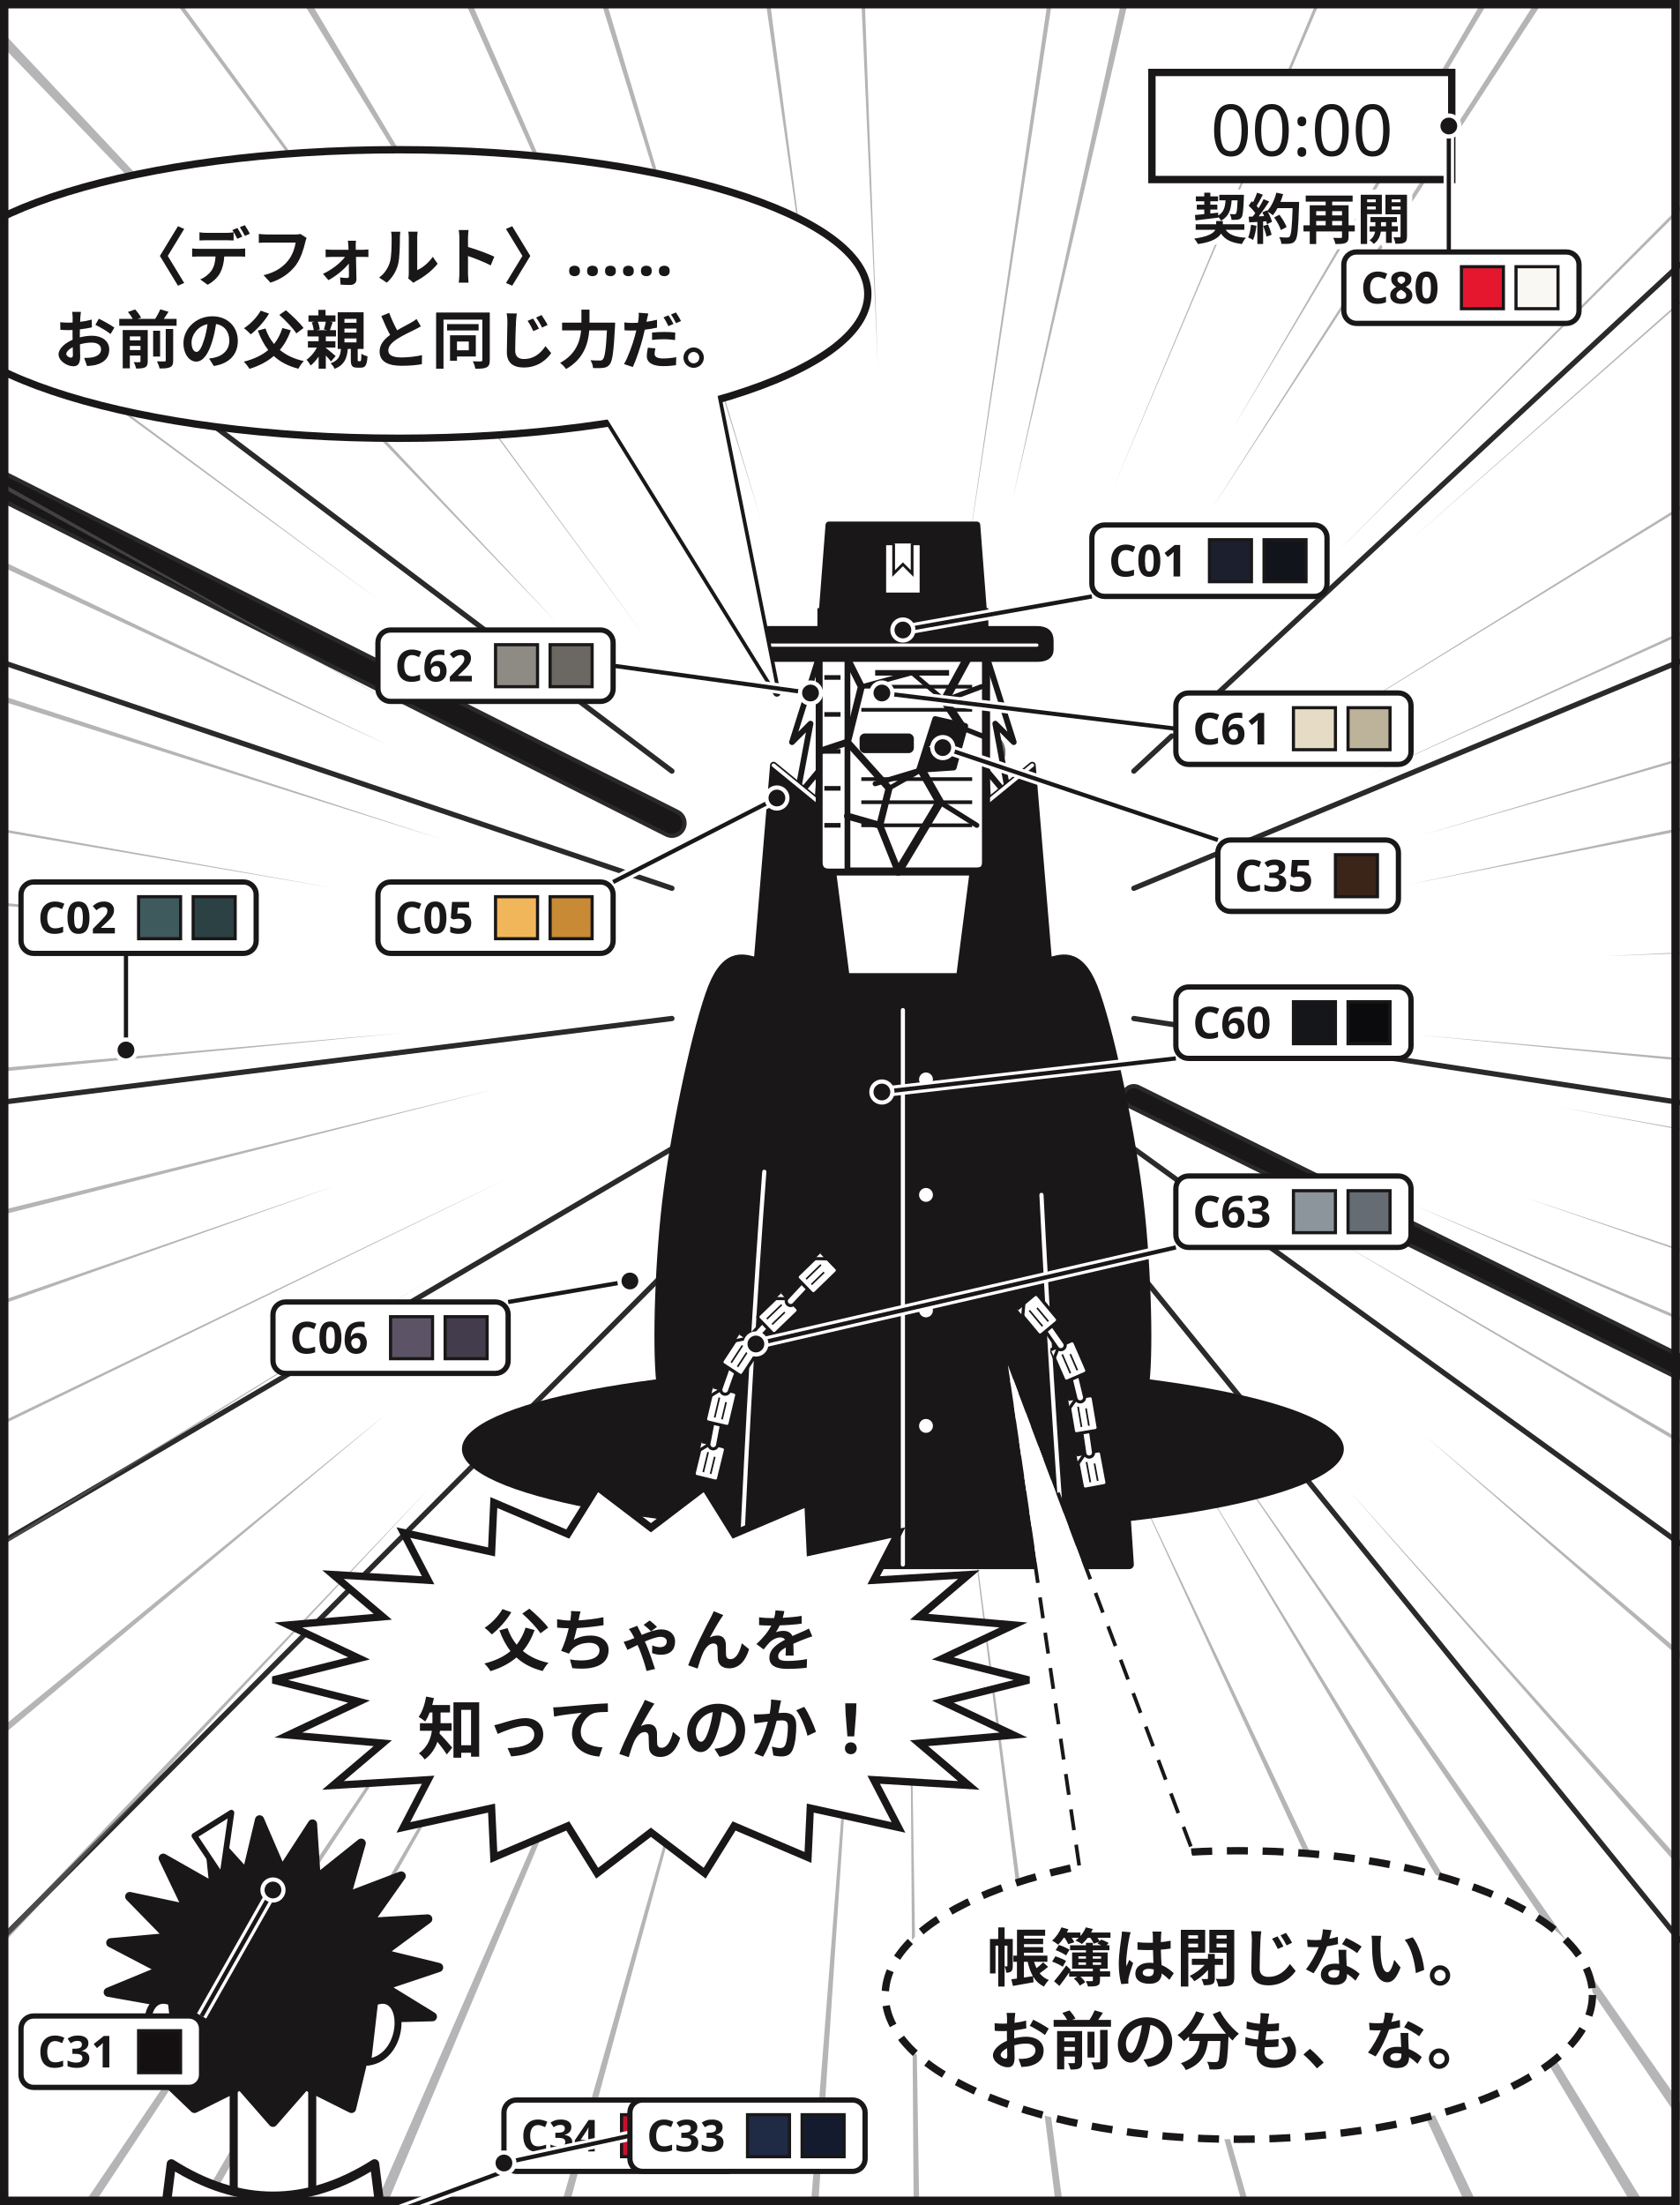
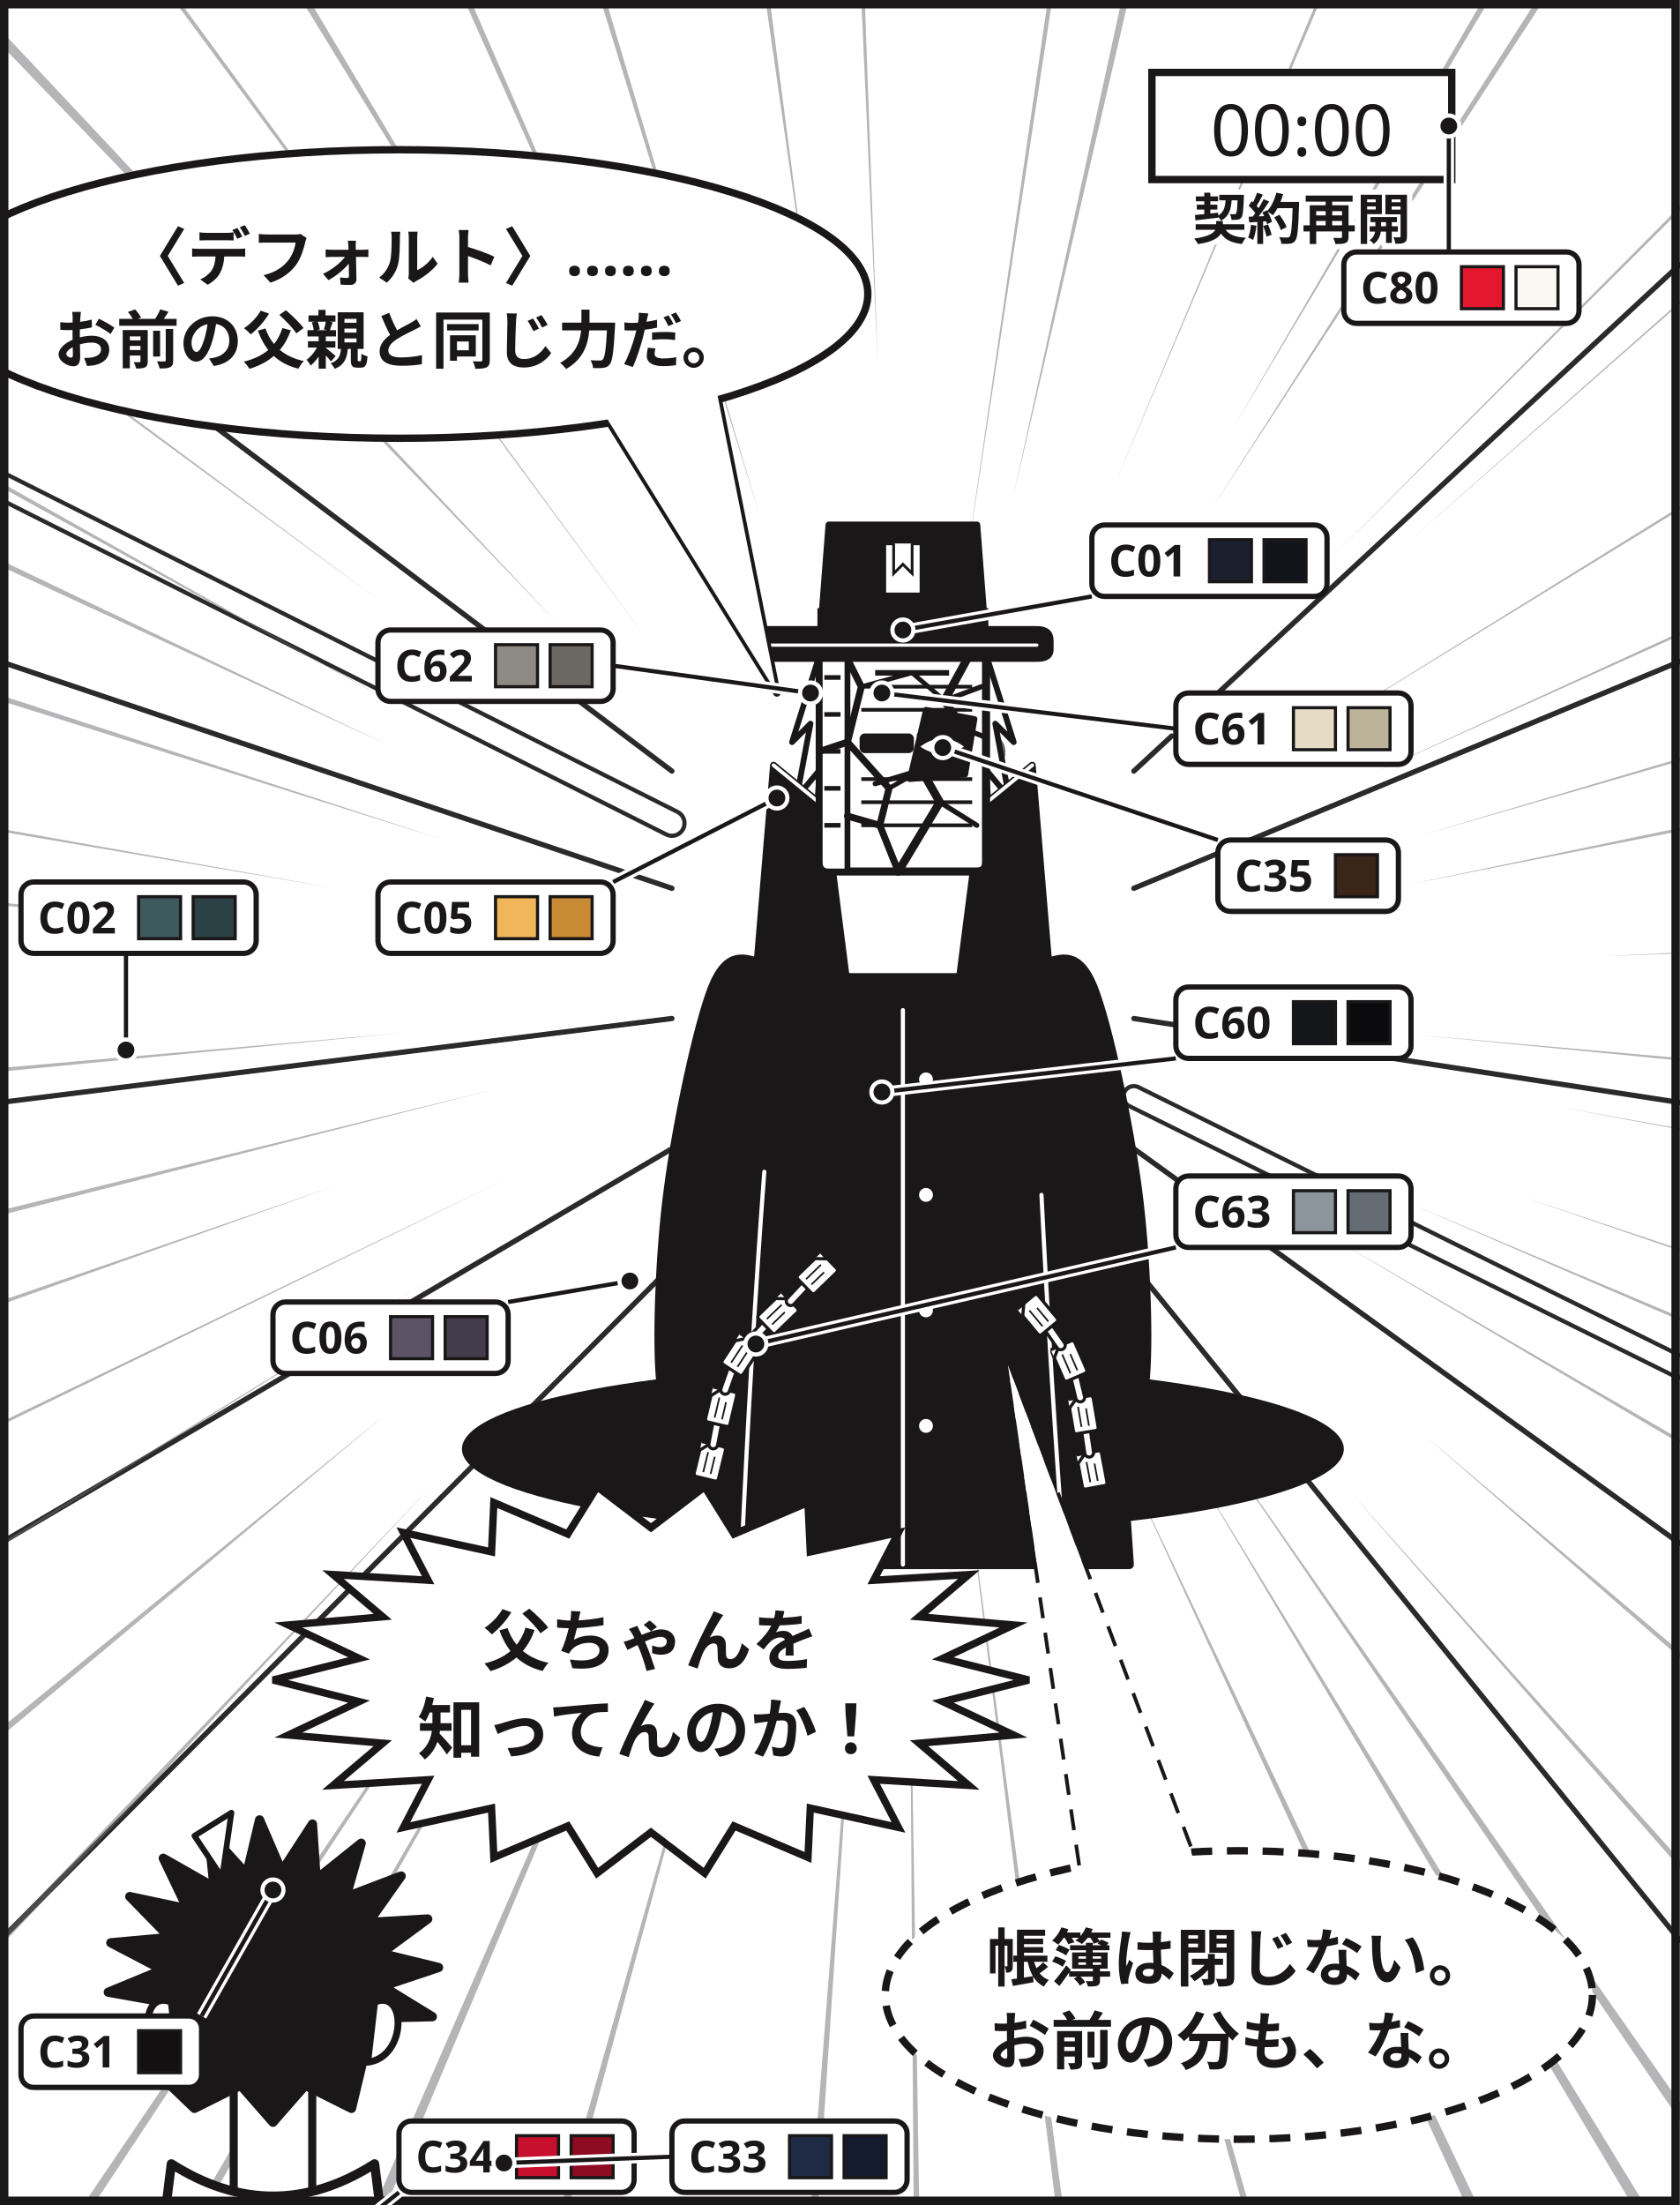
<svg xmlns="http://www.w3.org/2000/svg" viewBox="0 0 800 1050">
  <defs>
    <filter id="gw38" x="-50%" y="-50%" width="200%" height="200%">
      <feGaussianBlur stdDeviation="8" />
    </filter>
  </defs>
  <rect width="800" height="1050" fill="#FFFFFF" />
  <path d="M0,0 L320,330 L320,640 L0,1050Z" fill="#FFFFFF" />
  <path d="M800,0 L540,330 L540,640 L800,1050Z" fill="#FFFFFF" />
  <path d="M0,1050 L320,640 L540,640 L800,1050Z" fill="#FFFFFF" />
  <path d="M0,126 L320,367.2 M800,126 L540,367.2 M0,315 L320,423 M800,315 L540,423 M0,525 L320,485 M800,525 L540,485 M0,735 L320,547 M800,735 L540,547 M0,924 L320,602.8 M800,924 L540,602.8 " fill="none" stroke="#2A2A2A" stroke-width="2.5" stroke-linejoin="round" stroke-linecap="round" />
  <path d="M0,231 L320,392" fill="none" stroke="#2A2A2A" stroke-width="14" stroke-linejoin="round" stroke-linecap="round" />
-   <path d="M0,231 L320,392" fill="none" stroke="#1A1718" stroke-width="10" stroke-linejoin="round" stroke-linecap="round" />
+   <path d="M0,231 L320,392" fill="none" stroke="#FFFFFF" stroke-width="10" stroke-linejoin="round" stroke-linecap="round" />
  <path d="M800,651 L540,522.2" fill="none" stroke="#2A2A2A" stroke-width="12" stroke-linejoin="round" stroke-linecap="round" />
-   <path d="M800,651 L540,522.2" fill="none" stroke="#1A1718" stroke-width="8" stroke-linejoin="round" stroke-linecap="round" />
+   <path d="M800,651 L540,522.2" fill="none" stroke="#FFFFFF" stroke-width="8" stroke-linejoin="round" stroke-linecap="round" />
  <ellipse cx="456.8" cy="403.2" rx="5" ry="7" fill="#FFFFFF" stroke="#6B6B70" stroke-width="1.5" />
  <ellipse cx="473.1" cy="358.2" rx="5" ry="7" fill="#FFFFFF" stroke="#6B6B70" stroke-width="1.5" />
  <ellipse cx="468" cy="396.5" rx="5" ry="7" fill="#FFFFFF" stroke="#6B6B70" stroke-width="1.5" />
  <ellipse cx="450.7" cy="371.1" rx="5" ry="7" fill="#FFFFFF" stroke="#6B6B70" stroke-width="1.5" />
  <ellipse cx="400.2" cy="383.1" rx="5" ry="7" fill="#FFFFFF" stroke="#6B6B70" stroke-width="1.5" />
  <g fill="#6B6B70" opacity="0.5">
    <path d="M675.1,492.8 L1425.4,566 L1426,559.1Z" />
    <path d="M742.9,527.2 L1413.2,652.7 L1414.3,646.7Z" />
    <path d="M725.8,570.1 L1376.1,794 L1378.4,787.2Z" />
    <path d="M672.5,573.5 L1348.1,866.3 L1351.3,858.9Z" />
    <path d="M634.8,589.7 L1291.5,977.7 L1295,971.8Z" />
    <path d="M679.1,684 L1185.5,1125.2 L1191.6,1118.1Z" />
    <path d="M642.4,709.7 L1090.5,1220.8 L1096,1216Z" />
    <path d="M573.7,677.9 L994.8,1295.3 L1002.2,1290.1Z" />
    <path d="M566.7,696.3 L943.1,1328.3 L951,1323.6Z" />
    <path d="M535.4,695.6 L848.8,1378.1 L857.5,1374Z" />
    <path d="M513.4,766.2 L697.6,1433.5 L704.3,1431.7Z" />
    <path d="M458.6,692.5 L553.8,1462.3 L560.9,1461.4Z" />
    <path d="M433.2,759.3 L437.9,1470 L444.4,1469.9Z" />
    <path d="M409.2,756.4 L353.5,1467.1 L361.9,1467.7Z" />
    <path d="M344.4,778.8 L158.6,1432.5 L167.1,1434.8Z" />
    <path d="M330.5,702.1 L31.6,1387.2 L40.6,1391.1Z" />
    <path d="M268.4,751.3 L-71.3,1335.3 L-64.8,1339Z" />
    <path d="M252.7,735.1 L-129,1299.1 L-122.9,1303.2Z" />
    <path d="M204.4,708.8 L-259.2,1194.6 L-254.5,1199Z" />
    <path d="M183.7,673.5 L-343.7,1103.5 L-338.1,1110.3Z" />
    <path d="M204.5,609.5 L-421.5,994.3 L-419.5,997.6Z" />
    <path d="M241.9,561.1 L-471,903.9 L-469.2,907.6Z" />
    <path d="M160.4,564.4 L-515.1,796.9 L-512.7,803.7Z" />
    <path d="M235.8,518.6 L-541,709.2 L-539.2,716.3Z" />
    <path d="M192.4,491.8 L-566.1,557.9 L-565.5,564.8Z" />
    <path d="M123.1,441.8 L-565.4,374.5 L-566.2,382.3Z" />
    <path d="M159.1,422.9 L-554.8,296 L-555.7,301.6Z" />
    <path d="M210.2,399.6 L-521,160.8 L-523.7,169.1Z" />
    <path d="M185.4,355.1 L-473.2,40.7 L-477.1,49.1Z" />
    <path d="M185.9,334.1 L-442.1,-19.3 L-445.3,-13.6Z" />
    <path d="M179.9,285.4 L-373,-125.9 L-376,-122Z" />
    <path d="M265.1,296.4 L-255.4,-258.2 L-262.2,-251.7Z" />
    <path d="M307.5,303.6 L-161.3,-336.4 L-164.6,-334.1Z" />
    <path d="M270.6,206.7 L-83.9,-387.9 L-91.8,-383.1Z" />
    <path d="M335.7,256.3 L29.7,-446.4 L22.8,-443.4Z" />
    <path d="M362.3,247.1 L143,-488 L136.1,-485.8Z" />
    <path d="M386.8,154.6 L298.5,-521.3 L289.8,-520.1Z" />
    <path d="M418.1,175 L393,-529.3 L386.3,-529Z" />
    <path d="M460.3,266.9 L580.5,-518.6 L574.4,-519.5Z" />
    <path d="M482.3,237.7 L654.3,-504.5 L644.8,-506.7Z" />
    <path d="M530.2,232.3 L820.5,-450.6 L816.5,-452.3Z" />
    <path d="M587.3,203.8 L942.1,-389 L935.4,-392.9Z" />
    <path d="M576.5,243.2 L975.6,-368 L969.4,-372Z" />
    <path d="M635.7,264 L1138,-236.2 L1134.9,-239.3Z" />
    <path d="M671.9,257 L1181.5,-189.7 L1179.3,-192.2Z" />
    <path d="M615.2,355.9 L1282.5,-52.7 L1280.2,-56.5Z" />
    <path d="M651.4,369.4 L1341.6,59 L1339.1,53.5Z" />
    <path d="M677.1,397.7 L1390.8,192.6 L1388.8,185.8Z" />
    <path d="M670.8,421.2 L1410.9,275.4 L1409.2,267Z" />
    <path d="M764.7,455.3 L1429.2,430.5 L1428.9,422.1Z" />
  </g>
  <ellipse cx="430" cy="690" rx="210" ry="40" fill="#1A1718" />
  <g transform="translate(430 360) scale(1.1)">
    <defs>
      <clipPath id="e38c1">
        <path d="M-66,96 C-80,110 -88,150 -88,200 L-98,350 L98,350 L88,200 C88,150 80,110 66,96 Z" />
      </clipPath>
    </defs>
    <path d="M-66,96 C-80,110 -88,150 -88,200 L-98,350 L98,350 L88,200 C88,150 80,110 66,96 Z" fill="#1A1718" />
    <path d="M-66,96 C-80,110 -88,150 -88,200 L-98,350 L98,350 L88,200 C88,150 80,110 66,96 Z" fill="none" stroke="#1A1718" stroke-width="4" stroke-linejoin="round" />
    <path d="M0,110 L0,350 M-60,180 Q-66,260 -70,350 M60,190 Q64,270 70,350" fill="none" stroke="#FFFFFF" stroke-width="1.8" stroke-linejoin="round" stroke-linecap="round" />
    <circle cx="10" cy="140" r="3.5" fill="#FFFFFF" stroke="#1A1718" stroke-width="1" />
    <circle cx="10" cy="190" r="3.5" fill="#FFFFFF" stroke="#1A1718" stroke-width="1" />
    <circle cx="10" cy="240" r="3.5" fill="#FFFFFF" stroke="#1A1718" stroke-width="1" />
    <circle cx="10" cy="290" r="3.5" fill="#FFFFFF" stroke="#1A1718" stroke-width="1" />
    <defs>
      <clipPath id="e38c2">
        <path d="M-82.6,100.1 C-89.1,116.6 -98.1,159.2 -101.8,187.7 C-105.6,216.3 -106.8,255 -105,271.3 C-103.1,287.6 -95.7,285.2 -90.7,285.5 C-85.7,285.7 -78.4,288.3 -75,272.7 C-71.6,257.2 -74.4,219.7 -70.2,192.3 C-65.9,164.8 -50.7,125 -49.4,107.9 C-48.2,90.7 -57,90.4 -62.5,89.1 C-68.1,87.8 -76,83.7 -82.6,100.1Z" />
      </clipPath>
    </defs>
    <path d="M-82.6,100.1 C-89.1,116.6 -98.1,159.2 -101.8,187.7 C-105.6,216.3 -106.8,255 -105,271.3 C-103.1,287.6 -95.7,285.2 -90.7,285.5 C-85.7,285.7 -78.4,288.3 -75,272.7 C-71.6,257.2 -74.4,219.7 -70.2,192.3 C-65.9,164.8 -50.7,125 -49.4,107.9 C-48.2,90.7 -57,90.4 -62.5,89.1 C-68.1,87.8 -76,83.7 -82.6,100.1Z" fill="#1A1718" />
    <path d="M-82.6,100.1 C-89.1,116.6 -98.1,159.2 -101.8,187.7 C-105.6,216.3 -106.8,255 -105,271.3 C-103.1,287.6 -95.7,285.2 -90.7,285.5 C-85.7,285.7 -78.4,288.3 -75,272.7 C-71.6,257.2 -74.4,219.7 -70.2,192.3 C-65.9,164.8 -50.7,125 -49.4,107.9 C-48.2,90.7 -57,90.4 -62.5,89.1 C-68.1,87.8 -76,83.7 -82.6,100.1Z" fill="none" stroke="#1A1718" stroke-width="3.5" stroke-linejoin="round" />
    <defs>
      <clipPath id="e38c3">
        <path d="M-76,270 L-104,270 L-104,300 Q-90,316 -76,300Z" />
      </clipPath>
    </defs>
    <path d="M-76,270 L-104,270 L-104,300 Q-90,316 -76,300Z" fill="#1A1718" />
    <path d="M-76,270 L-104,270 L-104,300 Q-90,316 -76,300Z" fill="none" stroke="#1A1718" stroke-width="3" stroke-linejoin="round" />
    <defs>
      <clipPath id="e38c4">
        <path d="M49.4,107.9 C50.7,125 65.9,164.8 70.2,192.3 C74.4,219.7 71.6,257.2 75,272.7 C78.4,288.3 85.7,285.7 90.7,285.5 C95.7,285.2 103.1,287.6 105,271.3 C106.8,255 105.6,216.3 101.8,187.7 C98.1,159.2 89.1,116.6 82.6,100.1 C76,83.7 68.1,87.8 62.5,89.1 C57,90.4 48.2,90.7 49.4,107.9Z" />
      </clipPath>
    </defs>
    <path d="M49.4,107.9 C50.7,125 65.9,164.8 70.2,192.3 C74.4,219.7 71.6,257.2 75,272.7 C78.4,288.3 85.7,285.7 90.7,285.5 C95.7,285.2 103.1,287.6 105,271.3 C106.8,255 105.6,216.3 101.8,187.7 C98.1,159.2 89.1,116.6 82.6,100.1 C76,83.7 68.1,87.8 62.5,89.1 C57,90.4 48.2,90.7 49.4,107.9Z" fill="#1A1718" />
    <path d="M49.4,107.9 C50.7,125 65.9,164.8 70.2,192.3 C74.4,219.7 71.6,257.2 75,272.7 C78.4,288.3 85.7,285.7 90.7,285.5 C95.7,285.2 103.1,287.6 105,271.3 C106.8,255 105.6,216.3 101.8,187.7 C98.1,159.2 89.1,116.6 82.6,100.1 C76,83.7 68.1,87.8 62.5,89.1 C57,90.4 48.2,90.7 49.4,107.9Z" fill="none" stroke="#1A1718" stroke-width="3.5" stroke-linejoin="round" />
    <defs>
      <clipPath id="e38c5">
        <path d="M76,270 L104,270 L104,300 Q90,316 76,300Z" />
      </clipPath>
    </defs>
    <path d="M76,270 L104,270 L104,300 Q90,316 76,300Z" fill="#1A1718" />
    <path d="M76,270 L104,270 L104,300 Q90,316 76,300Z" fill="none" stroke="#1A1718" stroke-width="3" stroke-linejoin="round" />
    <defs>
      <clipPath id="e38c6">
        <path d="M-36,-44 L-48,-6 L-40,-14 L-46,18 L-36,6 L-38,34 L-30,20 L-30,-44 Z" />
      </clipPath>
    </defs>
    <path d="M-36,-44 L-48,-6 L-40,-14 L-46,18 L-36,6 L-38,34 L-30,20 L-30,-44 Z" fill="#FFFFFF" />
    <path d="M-36,-44 L-48,-6 L-40,-14 L-46,18 L-36,6 L-38,34 L-30,20 L-30,-44 Z" fill="none" stroke="#1A1718" stroke-width="2.5" stroke-linejoin="round" />
    <defs>
      <clipPath id="e38c7">
        <path d="M36,-44 L48,-6 L40,-14 L46,18 L36,6 L38,34 L30,20 L30,-44 Z" />
      </clipPath>
    </defs>
    <path d="M36,-44 L48,-6 L40,-14 L46,18 L36,6 L38,34 L30,20 L30,-44 Z" fill="#FFFFFF" />
    <path d="M36,-44 L48,-6 L40,-14 L46,18 L36,6 L38,34 L30,20 L30,-44 Z" fill="none" stroke="#1A1718" stroke-width="2.5" stroke-linejoin="round" />
    <defs>
      <clipPath id="e38c8">
        <path d="M-64,100 L-56,4 L-34,22 L-24,100 Z" />
      </clipPath>
    </defs>
    <path d="M-64,100 L-56,4 L-34,22 L-24,100 Z" fill="#1A1718" />
    <path d="M-64,100 L-56,4 L-34,22 L-24,100 Z" fill="none" stroke="#1A1718" stroke-width="3" stroke-linejoin="round" />
    <defs>
      <clipPath id="e38c9">
        <path d="M64,100 L56,4 L34,22 L24,100 Z" />
      </clipPath>
    </defs>
    <path d="M64,100 L56,4 L34,22 L24,100 Z" fill="#1A1718" />
    <path d="M64,100 L56,4 L34,22 L24,100 Z" fill="none" stroke="#1A1718" stroke-width="3" stroke-linejoin="round" />
    <path d="M-56,4 L-34,22 M56,4 L34,22" fill="none" stroke="#FFFFFF" stroke-width="1.6" stroke-linejoin="round" stroke-linecap="round" />
    <defs>
      <clipPath id="e38c10">
        <path d="M-32,-46 L32,-46 Q36,-46 36,-42 L36,46 Q36,50 32,50 L-32,50 Q-36,50 -36,46 L-36,-42 Q-36,-46 -32,-46Z" />
      </clipPath>
    </defs>
    <path d="M-32,-46 L32,-46 Q36,-46 36,-42 L36,46 Q36,50 32,50 L-32,50 Q-36,50 -36,46 L-36,-42 Q-36,-46 -32,-46Z" fill="#FFFFFF" />
    <path d="M-32,-46 L32,-46 Q36,-46 36,-42 L36,46 Q36,50 32,50 L-32,50 Q-36,50 -36,46 L-36,-42 Q-36,-46 -32,-46Z" fill="none" stroke="#1A1718" stroke-width="3.5" stroke-linejoin="round" />
    <path d="M-18,-30 H30 M-18,-20 H30 M-18,10 H30 M-18,20 H30 M-18,30 H30" stroke="#1A1718" stroke-width="1.6" fill="none" />
    <path d="M-12,-36 H20" stroke="#1A1718" stroke-width="2.4" fill="none" />
    <defs>
      <clipPath id="e38c11">
        <path d="M-36,-42 Q-36,-46 -32,-46 L-24,-46 L-24,50 L-32,50 Q-36,50 -36,46Z" />
      </clipPath>
    </defs>
    <path d="M-36,-42 Q-36,-46 -32,-46 L-24,-46 L-24,50 L-32,50 Q-36,50 -36,46Z" fill="#FFFFFF" />
    <path d="M-36,-42 Q-36,-46 -32,-46 L-24,-46 L-24,50 L-32,50 Q-36,50 -36,46Z" fill="none" stroke="#1A1718" stroke-width="2.5" stroke-linejoin="round" />
    <path d="M-34,-34 h7 M-34,-18 h7 M-34,-2 h7 M-34,14 h7 M-34,30 h7" stroke="#1A1718" stroke-width="2" fill="none" />
    <rect x="-18" y="-9" width="22" height="7" rx="1.5" fill="#1A1718" stroke="#1A1718" stroke-width="1.5" />
    <path d="M30,-46 L18,-24 L26,-12 L8,6 L16,20 L-2,50" fill="none" stroke="#1A1718" stroke-width="3.6" stroke-linejoin="round" stroke-linecap="round" />
    <path d="M18,-24 L34,-30 M8,6 L-12,12 M16,20 L32,30 M26,-12 L36,-8" fill="none" stroke="#1A1718" stroke-width="2.2" stroke-linejoin="round" stroke-linecap="round" />
    <path d="M-2,50 L-10,30 L-24,26 M-10,30 L-6,14 L-24,-6 L-36,-2 M-24,-6 L-18,-30 L-26,-46" fill="none" stroke="#1A1718" stroke-width="3" stroke-linejoin="round" stroke-linecap="round" />
    <path d="M-6,14 L8,6 M-18,-30 L4,-36 L18,-24" fill="none" stroke="#1A1718" stroke-width="2" stroke-linejoin="round" stroke-linecap="round" />
-     <path d="M14,-16 L27,-13 L22,5 L7,6 Z" fill="#1A1718" stroke="#1A1718" stroke-width="2.5" stroke-linejoin="round" stroke-linecap="round" />
-     <path d="M10,-4 Q17,-10 24,-4 Q17,1 10,-4Z" fill="#FFFFFF" stroke="#1A1718" stroke-width="1.5" stroke-linejoin="round" stroke-linecap="round" />
-     <circle cx="17" cy="-4" r="2.8" fill="#FFFFFF" />
-     <circle cx="17" cy="-4" r="1.3" fill="#1A1718" />
-     <circle cx="16" cy="-5.5" r="0.9" fill="#FFFFFF" />
+     <path d="M10,-20 L31,-16 L27,8 L3,10 Z" fill="#1A1718" stroke="#1A1718" stroke-width="2.5" stroke-linejoin="round" stroke-linecap="round" />
+     <path d="M6,-4 Q17,-13 28,-4 Q17,4 6,-4Z" fill="#FFFFFF" stroke="#1A1718" stroke-width="1.8" stroke-linejoin="round" stroke-linecap="round" />
+     <circle cx="17" cy="-4" r="4.4" fill="#FFFFFF" />
+     <circle cx="17" cy="-4" r="2" fill="#1A1718" />
+     <circle cx="15.5" cy="-6" r="1.2" fill="#FFFFFF" />
+     <path d="M7,-9 Q17,-14 27,-9" fill="none" stroke="#1A1718" stroke-width="2" stroke-linejoin="round" stroke-linecap="round" />
    <defs>
      <clipPath id="e38c12">
        <path d="M-36,-48 L-32,-100 L32,-100 L36,-48 Z" />
      </clipPath>
    </defs>
    <path d="M-36,-48 L-32,-100 L32,-100 L36,-48 Z" fill="#1A1718" />
    <path d="M-36,-48 L-32,-100 L32,-100 L36,-48 Z" fill="none" stroke="#1A1718" stroke-width="3" stroke-linejoin="round" />
    <rect x="-36" y="-63" width="72" height="9" fill="#1A1718" stroke="#1A1718" stroke-width="2" />
    <rect x="-8" y="-92" width="16" height="22" fill="#FFFFFF" stroke="#1A1718" stroke-width="1.5" />
    <path d="M-4,-92 v13 l4,-4 l4,4 v-13" fill="#FFFFFF" stroke="#1A1718" stroke-width="1.2" />
    <defs>
      <clipPath id="e38c13">
        <path d="M-64,-50 Q-64,-55 -58,-55 L58,-55 Q64,-55 64,-50 L64,-46 Q64,-42 58,-42 L-58,-42 Q-64,-42 -64,-46Z" />
      </clipPath>
    </defs>
    <path d="M-64,-50 Q-64,-55 -58,-55 L58,-55 Q64,-55 64,-50 L64,-46 Q64,-42 58,-42 L-58,-42 Q-64,-42 -64,-46Z" fill="#1A1718" />
    <path d="M-64,-50 Q-64,-55 -58,-55 L58,-55 Q64,-55 64,-50 L64,-46 Q64,-42 58,-42 L-58,-42 Q-64,-42 -64,-46Z" fill="none" stroke="#1A1718" stroke-width="2.5" stroke-linejoin="round" />
    <path d="M-58,-48 H58" fill="none" stroke="#FFFFFF" stroke-width="1.4" stroke-linejoin="round" stroke-linecap="round" />
  </g>
  <g stroke="#1A1718" stroke-width="1.5">
    <g transform="translate(338 696) rotate(-76.3)">
      <rect x="-8.4" y="-5.9" width="16.8" height="11.9" rx="1.4" fill="#FFFFFF" />
      <path d="M-5.6,-1.8 h9.8 M-5.6,1.8 h8.4" stroke="#1A1718" stroke-width="0.8" />
      <path d="M4.2,-5.9 l4.2,4.2 v-4.2" fill="#FFFFFF" />
    </g>
    <rect x="-7" y="-2.1" width="14" height="4.2" rx="2.1" fill="#FFFFFF" transform="translate(340.6 683) rotate(-79.1)" />
    <g transform="translate(343.4 670) rotate(-76.7)">
      <rect x="-8.4" y="-5.9" width="16.8" height="11.9" rx="1.4" fill="#FFFFFF" />
      <path d="M-5.6,-1.8 h9.8 M-5.6,1.8 h8.4" stroke="#1A1718" stroke-width="0.8" />
      <path d="M4.2,-5.9 l4.2,4.2 v-4.2" fill="#FFFFFF" />
    </g>
    <rect x="-7" y="-2.1" width="14" height="4.2" rx="2.1" fill="#FFFFFF" transform="translate(347 657.2) rotate(-70.5)" />
    <g transform="translate(352.8 645.2) rotate(-56.8)">
      <rect x="-8.4" y="-5.9" width="16.8" height="11.9" rx="1.4" fill="#FFFFFF" />
      <path d="M-5.6,-1.8 h9.8 M-5.6,1.8 h8.4" stroke="#1A1718" stroke-width="0.8" />
      <path d="M4.2,-5.9 l4.2,4.2 v-4.2" fill="#FFFFFF" />
    </g>
    <rect x="-7" y="-2.1" width="14" height="4.2" rx="2.1" fill="#FFFFFF" transform="translate(361.1 634.9) rotate(-47.4)" />
    <g transform="translate(370.5 625.5) rotate(-43.9)">
      <rect x="-8.4" y="-5.9" width="16.8" height="11.9" rx="1.4" fill="#FFFFFF" />
      <path d="M-5.6,-1.8 h9.8 M-5.6,1.8 h8.4" stroke="#1A1718" stroke-width="0.8" />
      <path d="M4.2,-5.9 l4.2,4.2 v-4.2" fill="#FFFFFF" />
    </g>
    <rect x="-7" y="-2.1" width="14" height="4.2" rx="2.1" fill="#FFFFFF" transform="translate(379.9 616) rotate(-47)" />
    <g transform="translate(389.2 606.5) rotate(-44.1)">
      <rect x="-8.4" y="-5.9" width="16.8" height="11.9" rx="1.4" fill="#FFFFFF" />
      <path d="M-5.6,-1.8 h9.8 M-5.6,1.8 h8.4" stroke="#1A1718" stroke-width="0.8" />
      <path d="M4.2,-5.9 l4.2,4.2 v-4.2" fill="#FFFFFF" />
    </g>
  </g>
  <g stroke="#1A1718" stroke-width="1.5">
    <g transform="translate(520 700) rotate(-100.6)">
      <rect x="-8.4" y="-5.9" width="16.8" height="11.9" rx="1.4" fill="#FFFFFF" />
      <path d="M-5.6,-1.8 h9.8 M-5.6,1.8 h8.4" stroke="#1A1718" stroke-width="0.8" />
      <path d="M4.2,-5.9 l4.2,4.2 v-4.2" fill="#FFFFFF" />
    </g>
    <rect x="-7" y="-2.1" width="14" height="4.2" rx="2.1" fill="#FFFFFF" transform="translate(518 686.9) rotate(-98.3)" />
    <g transform="translate(515.9 673.7) rotate(-99.6)">
      <rect x="-8.4" y="-5.9" width="16.8" height="11.9" rx="1.4" fill="#FFFFFF" />
      <path d="M-5.6,-1.8 h9.8 M-5.6,1.8 h8.4" stroke="#1A1718" stroke-width="0.8" />
      <path d="M4.2,-5.9 l4.2,4.2 v-4.2" fill="#FFFFFF" />
    </g>
    <rect x="-7" y="-2.1" width="14" height="4.2" rx="2.1" fill="#FFFFFF" transform="translate(513.3 660.7) rotate(-103.6)" />
    <g transform="translate(509.2 648.1) rotate(-113.5)">
      <rect x="-8.4" y="-5.9" width="16.8" height="11.9" rx="1.4" fill="#FFFFFF" />
      <path d="M-5.6,-1.8 h9.8 M-5.6,1.8 h8.4" stroke="#1A1718" stroke-width="0.8" />
      <path d="M4.2,-5.9 l4.2,4.2 v-4.2" fill="#FFFFFF" />
    </g>
    <rect x="-7" y="-2.1" width="14" height="4.2" rx="2.1" fill="#FFFFFF" transform="translate(502.4 636.6) rotate(-125)" />
    <g transform="translate(494.3 626.1) rotate(-129.8)">
      <rect x="-8.4" y="-5.9" width="16.8" height="11.9" rx="1.4" fill="#FFFFFF" />
      <path d="M-5.6,-1.8 h9.8 M-5.6,1.8 h8.4" stroke="#1A1718" stroke-width="0.8" />
      <path d="M4.2,-5.9 l4.2,4.2 v-4.2" fill="#FFFFFF" />
    </g>
  </g>
  <g transform="translate(130 960) scale(1.1)">
    <defs>
      <clipPath id="e38c14">
        <path d="M-110,100 C-60,78 60,78 110,100 L124,260 L-124,260 Z" />
      </clipPath>
    </defs>
    <path d="M-110,100 C-60,78 60,78 110,100 L124,260 L-124,260 Z" fill="#FFFFFF" />
    <path d="M-110,100 C-60,78 60,78 110,100 L124,260 L-124,260 Z" fill="none" stroke="#1A1718" stroke-width="4.5" stroke-linejoin="round" />
    <path d="M-60,150 Q-50,200 -60,250 M50,140 Q40,200 52,250" fill="none" stroke="#1A1718" stroke-width="2.2" stroke-linejoin="round" stroke-linecap="round" />
    <defs>
      <clipPath id="e38c15">
        <path d="M-17,30 L-17,84 L17,84 L17,30Z" />
      </clipPath>
    </defs>
    <path d="M-17,30 L-17,84 L17,84 L17,30Z" fill="#FFFFFF" />
    <path d="M-17,30 L-17,84 L17,84 L17,30Z" fill="none" stroke="#1A1718" stroke-width="3.5" stroke-linejoin="round" />
    <defs>
      <clipPath id="e38c16">
        <path d="M-44,64 Q0,92 44,64 L48,96 Q0,122 -48,96Z" />
      </clipPath>
    </defs>
    <path d="M-44,64 Q0,92 44,64 L48,96 Q0,122 -48,96Z" fill="#FFFFFF" />
    <path d="M-44,64 Q0,92 44,64 L48,96 Q0,122 -48,96Z" fill="none" stroke="#1A1718" stroke-width="4" stroke-linejoin="round" />
    <path d="M-65,10.3 L-46,-5.8 L-71.3,-10.3 L-47.8,-20 L-70.2,-31.7 L-44.7,-34 L-62,-51.7 L-37,-46.4 L-47.5,-68.3 L-25.5,-55.8 L-28,-79.7 L-11.4,-61.4 L-5.8,-84.9 L3.8,-62.6 L17.1,-83.1 L18.7,-59.2 L38.2,-74.8 L31.6,-51.5 L55.5,-60.6 L41.3,-40.5 L67,-42 L46.8,-27.1 L71.7,-21 L47.5,-12.9 L69,0.3 L43.4,0.9 L34,40 L14,30 L0,46 L-14,30 L-34,40Z" fill="#1A1718" stroke="#1A1718" stroke-width="4" stroke-linejoin="round" stroke-linecap="round" />
    <path d="M-44,-6 C-58,-12 -58,18 -41,20 Z" fill="#FFFFFF" stroke="#1A1718" stroke-width="3" stroke-linejoin="round" stroke-linecap="round" />
    <path d="M44,-6 C58,-12 58,18 41,20 Z" fill="#FFFFFF" stroke="#1A1718" stroke-width="3" stroke-linejoin="round" stroke-linecap="round" />
    <path d="M-34,-78 L-18,-88 L-22,-60Z" fill="#FFFFFF" stroke="#1A1718" stroke-width="2.5" stroke-linejoin="round" stroke-linecap="round" />
  </g>
  <rect x="548.6" y="34.5" width="142.8" height="51" fill="#FFFFFF" stroke="#1A1718" stroke-width="3.5" />
  <text x="620" y="61" font-family="Dela Gothic One, IPAGothic, sans-serif" font-size="34" fill="#1A1718" text-anchor="middle" dominant-baseline="central">00:00</text>
  <text x="620" y="102.5" font-family="Zen Kaku Gothic New, IPAGothic, sans-serif" font-size="26" font-weight="700" fill="#1A1718" stroke="#FFFFFF" stroke-width="5" stroke-linejoin="round" paint-order="stroke" text-anchor="middle" dominant-baseline="central">契約再開</text>
  <path d="M281.6,187.2 L370,330 L338.2,170.7" fill="#FFFFFF" stroke="#1A1718" stroke-width="3.5" stroke-linejoin="round" />
  <ellipse cx="190" cy="140" rx="223.3" ry="68.7" fill="#FFFFFF" stroke="#1A1718" stroke-width="3.5" />
  <path d="M281.6,187.2 L370,330 L338.2,170.7Z" fill="#FFFFFF" />
  <text x="190" y="120.2" font-family="Zen Kaku Gothic New, IPAGothic, sans-serif" font-size="30" font-weight="700" fill="#1A1718" text-anchor="middle" dominant-baseline="central">〈デフォルト〉……</text>
  <text x="190" y="159.8" font-family="Zen Kaku Gothic New, IPAGothic, sans-serif" font-size="30" font-weight="700" fill="#1A1718" text-anchor="middle" dominant-baseline="central">お前の父親と同じ力だ。</text>
  <path d="M490,800 L449,810.3 L482.7,826.2 L437.7,830.1 L461.4,850.2 L416.1,847.5 L427.9,870.2 L385.9,861 L384.8,884.5 L349.6,869.5 L335.6,892 L310,872.5 L284.4,892 L270.4,869.5 L235.2,884.5 L234.1,861 L192.1,870.2 L203.9,847.5 L158.6,850.2 L182.3,830.1 L137.3,826.2 L171,810.3 L130,800 L171,789.7 L137.3,773.8 L182.3,769.9 L158.6,749.8 L203.9,752.5 L192.1,729.8 L234.1,739 L235.2,715.5 L270.4,730.5 L284.4,708 L310,727.5 L335.6,708 L349.6,730.5 L384.8,715.5 L385.9,739 L427.9,729.8 L416.1,752.5 L461.4,749.8 L437.7,769.9 L482.7,773.8 L449,789.7Z" fill="#FFFFFF" stroke="#1A1718" stroke-width="3.5" stroke-linejoin="miter" />
  <text x="310" y="778.9" font-family="Zen Kaku Gothic New, IPAGothic, sans-serif" font-size="32" font-weight="700" fill="#1A1718" text-anchor="middle" dominant-baseline="central">父ちゃんを</text>
  <text x="310" y="821.1" font-family="Zen Kaku Gothic New, IPAGothic, sans-serif" font-size="32" font-weight="700" fill="#1A1718" text-anchor="middle" dominant-baseline="central">知ってんのか！</text>
  <path d="M572.3,895.5 L480,650 L517.1,903.8" fill="#FFFFFF" stroke="#1A1718" stroke-width="3.5" stroke-linejoin="round" stroke-dasharray="10 7" />
  <ellipse cx="590" cy="950" rx="168.4" ry="68.7" fill="#FFFFFF" stroke="#1A1718" stroke-width="3.5" stroke-dasharray="10 7" />
  <path d="M572.3,895.5 L480,650 L517.1,903.8Z" fill="#FFFFFF" />
  <text x="590" y="930.2" font-family="Zen Kaku Gothic New, IPAGothic, sans-serif" font-size="30" font-weight="700" fill="#1A1718" text-anchor="middle" dominant-baseline="central">帳簿は閉じない。</text>
  <text x="590" y="969.8" font-family="Zen Kaku Gothic New, IPAGothic, sans-serif" font-size="30" font-weight="700" fill="#1A1718" text-anchor="middle" dominant-baseline="central">お前の分も、な。</text>
  <rect x="2" y="2" width="796" height="1046" fill="none" stroke="#1A1718" stroke-width="4" />
  <g font-family="Zen Kaku Gothic New, IPAGothic, sans-serif" font-weight="700">
    <path d="M690,120 L690,60" stroke="#FFFFFF" stroke-width="5" fill="none" />
    <path d="M690,120 L690,60" stroke="#1A1718" stroke-width="2" fill="none" />
    <circle cx="690" cy="60" r="5" fill="#1A1718" stroke="#FFFFFF" stroke-width="2" />
    <rect x="640" y="120" width="112" height="34" rx="6" fill="#FFFFFF" stroke="#1A1718" stroke-width="2.5" />
    <text x="648" y="144.5" font-size="21" fill="#1A1718">C80</text>
    <rect x="696" y="127" width="20" height="20" fill="#E5172F" stroke="#1A1718" stroke-width="1.5" />
    <rect x="722" y="127" width="20" height="20" fill="#FAF8F2" stroke="#1A1718" stroke-width="1.5" />
    <path d="M60,454 L60,500" stroke="#FFFFFF" stroke-width="5" fill="none" />
    <path d="M60,454 L60,500" stroke="#1A1718" stroke-width="2" fill="none" />
    <circle cx="60" cy="500" r="5" fill="#1A1718" stroke="#FFFFFF" stroke-width="2" />
    <rect x="10" y="420" width="112" height="34" rx="6" fill="#FFFFFF" stroke="#1A1718" stroke-width="2.5" />
    <text x="18" y="444.5" font-size="21" fill="#1A1718">C02</text>
    <rect x="66" y="427" width="20" height="20" fill="#3E5A5C" stroke="#1A1718" stroke-width="1.5" />
    <rect x="92" y="427" width="20" height="20" fill="#2C4143" stroke="#1A1718" stroke-width="1.5" />
    <path d="M520,284 L430,300" stroke="#FFFFFF" stroke-width="5" fill="none" />
    <path d="M520,284 L430,300" stroke="#1A1718" stroke-width="2" fill="none" />
    <circle cx="430" cy="300" r="5" fill="#1A1718" stroke="#FFFFFF" stroke-width="2" />
    <rect x="520" y="250" width="112" height="34" rx="6" fill="#FFFFFF" stroke="#1A1718" stroke-width="2.5" />
    <text x="528" y="274.5" font-size="21" fill="#1A1718">C01</text>
    <rect x="576" y="257" width="20" height="20" fill="#1B1F2E" stroke="#1A1718" stroke-width="1.5" />
    <rect x="602" y="257" width="20" height="20" fill="#12141B" stroke="#1A1718" stroke-width="1.5" />
    <path d="M560,347 L420,330" stroke="#FFFFFF" stroke-width="5" fill="none" />
    <path d="M560,347 L420,330" stroke="#1A1718" stroke-width="2" fill="none" />
    <circle cx="420" cy="330" r="5" fill="#1A1718" stroke="#FFFFFF" stroke-width="2" />
    <rect x="560" y="330" width="112" height="34" rx="6" fill="#FFFFFF" stroke="#1A1718" stroke-width="2.5" />
    <text x="568" y="354.5" font-size="21" fill="#1A1718">C61</text>
    <rect x="616" y="337" width="20" height="20" fill="#E6DCC6" stroke="#1A1718" stroke-width="1.5" />
    <rect x="642" y="337" width="20" height="20" fill="#BDB29A" stroke="#1A1718" stroke-width="1.5" />
    <path d="M580,400 L449,356" stroke="#FFFFFF" stroke-width="5" fill="none" />
    <path d="M580,400 L449,356" stroke="#1A1718" stroke-width="2" fill="none" />
    <circle cx="449" cy="356" r="5" fill="#1A1718" stroke="#FFFFFF" stroke-width="2" />
    <rect x="580" y="400" width="86" height="34" rx="6" fill="#FFFFFF" stroke="#1A1718" stroke-width="2.5" />
    <text x="588" y="424.5" font-size="21" fill="#1A1718">C35</text>
    <rect x="636" y="407" width="20" height="20" fill="#3B2418" stroke="#1A1718" stroke-width="1.5" />
    <path d="M292,317 L386,330" stroke="#FFFFFF" stroke-width="5" fill="none" />
    <path d="M292,317 L386,330" stroke="#1A1718" stroke-width="2" fill="none" />
    <circle cx="386" cy="330" r="5" fill="#1A1718" stroke="#FFFFFF" stroke-width="2" />
    <rect x="180" y="300" width="112" height="34" rx="6" fill="#FFFFFF" stroke="#1A1718" stroke-width="2.5" />
    <text x="188" y="324.5" font-size="21" fill="#1A1718">C62</text>
    <rect x="236" y="307" width="20" height="20" fill="#8E8A84" stroke="#1A1718" stroke-width="1.5" />
    <rect x="262" y="307" width="20" height="20" fill="#6B6762" stroke="#1A1718" stroke-width="1.5" />
    <path d="M560,504 L420,520" stroke="#FFFFFF" stroke-width="5" fill="none" />
    <path d="M560,504 L420,520" stroke="#1A1718" stroke-width="2" fill="none" />
    <circle cx="420" cy="520" r="5" fill="#1A1718" stroke="#FFFFFF" stroke-width="2" />
    <rect x="560" y="470" width="112" height="34" rx="6" fill="#FFFFFF" stroke="#1A1718" stroke-width="2.5" />
    <text x="568" y="494.5" font-size="21" fill="#1A1718">C60</text>
    <rect x="616" y="477" width="20" height="20" fill="#15161A" stroke="#1A1718" stroke-width="1.5" />
    <rect x="642" y="477" width="20" height="20" fill="#0B0B0E" stroke="#1A1718" stroke-width="1.5" />
    <path d="M560,594 L360,640" stroke="#FFFFFF" stroke-width="5" fill="none" />
    <path d="M560,594 L360,640" stroke="#1A1718" stroke-width="2" fill="none" />
    <circle cx="360" cy="640" r="5" fill="#1A1718" stroke="#FFFFFF" stroke-width="2" />
    <rect x="560" y="560" width="112" height="34" rx="6" fill="#FFFFFF" stroke="#1A1718" stroke-width="2.5" />
    <text x="568" y="584.5" font-size="21" fill="#1A1718">C63</text>
    <rect x="616" y="567" width="20" height="20" fill="#8C949C" stroke="#1A1718" stroke-width="1.5" />
    <rect x="642" y="567" width="20" height="20" fill="#656C73" stroke="#1A1718" stroke-width="1.5" />
    <path d="M242,620 L300,610" stroke="#FFFFFF" stroke-width="5" fill="none" />
    <path d="M242,620 L300,610" stroke="#1A1718" stroke-width="2" fill="none" />
    <circle cx="300" cy="610" r="5" fill="#1A1718" stroke="#FFFFFF" stroke-width="2" />
    <rect x="130" y="620" width="112" height="34" rx="6" fill="#FFFFFF" stroke="#1A1718" stroke-width="2.5" />
    <text x="138" y="644.5" font-size="21" fill="#1A1718">C06</text>
    <rect x="186" y="627" width="20" height="20" fill="#5C5466" stroke="#1A1718" stroke-width="1.5" />
    <rect x="212" y="627" width="20" height="20" fill="#433C4C" stroke="#1A1718" stroke-width="1.5" />
    <path d="M96,960 L130,900" stroke="#FFFFFF" stroke-width="5" fill="none" />
    <path d="M96,960 L130,900" stroke="#1A1718" stroke-width="2" fill="none" />
    <circle cx="130" cy="900" r="5" fill="#1A1718" stroke="#FFFFFF" stroke-width="2" />
    <rect x="10" y="960" width="86" height="34" rx="6" fill="#FFFFFF" stroke="#1A1718" stroke-width="2.5" />
    <text x="18" y="984.5" font-size="21" fill="#1A1718">C31</text>
    <rect x="66" y="967" width="20" height="20" fill="#141012" stroke="#1A1718" stroke-width="1.5" />
-     <path d="M240,1034 L170,1060" stroke="#FFFFFF" stroke-width="5" fill="none" />
-     <path d="M240,1034 L170,1060" stroke="#1A1718" stroke-width="2" fill="none" />
+     <path d="M190,1044 L170,1060" stroke="#FFFFFF" stroke-width="5" fill="none" />
+     <path d="M190,1044 L170,1060" stroke="#1A1718" stroke-width="2" fill="none" />
    <circle cx="170" cy="1060" r="5" fill="#1A1718" stroke="#FFFFFF" stroke-width="2" />
-     <rect x="240" y="1000" width="112" height="34" rx="6" fill="#FFFFFF" stroke="#1A1718" stroke-width="2.5" />
-     <text x="248" y="1024.5" font-size="21" fill="#1A1718">C34</text>
-     <rect x="296" y="1007" width="20" height="20" fill="#C8102E" stroke="#1A1718" stroke-width="1.5" />
-     <rect x="322" y="1007" width="20" height="20" fill="#8E0B21" stroke="#1A1718" stroke-width="1.5" />
+     <rect x="190" y="1010" width="112" height="34" rx="6" fill="#FFFFFF" stroke="#1A1718" stroke-width="2.5" />
+     <text x="198" y="1034.5" font-size="21" fill="#1A1718">C34</text>
+     <rect x="246" y="1017" width="20" height="20" fill="#C8102E" stroke="#1A1718" stroke-width="1.5" />
+     <rect x="272" y="1017" width="20" height="20" fill="#8E0B21" stroke="#1A1718" stroke-width="1.5" />
    <path d="M292,420 L370,380" stroke="#FFFFFF" stroke-width="5" fill="none" />
    <path d="M292,420 L370,380" stroke="#1A1718" stroke-width="2" fill="none" />
    <circle cx="370" cy="380" r="5" fill="#1A1718" stroke="#FFFFFF" stroke-width="2" />
    <rect x="180" y="420" width="112" height="34" rx="6" fill="#FFFFFF" stroke="#1A1718" stroke-width="2.5" />
    <text x="188" y="444.5" font-size="21" fill="#1A1718">C05</text>
    <rect x="236" y="427" width="20" height="20" fill="#F2B65A" stroke="#1A1718" stroke-width="1.5" />
    <rect x="262" y="427" width="20" height="20" fill="#C98A35" stroke="#1A1718" stroke-width="1.5" />
-     <path d="M300,1017 L240,1030" stroke="#FFFFFF" stroke-width="5" fill="none" />
-     <path d="M300,1017 L240,1030" stroke="#1A1718" stroke-width="2" fill="none" />
+     <path d="M320,1027 L240,1030" stroke="#FFFFFF" stroke-width="5" fill="none" />
+     <path d="M320,1027 L240,1030" stroke="#1A1718" stroke-width="2" fill="none" />
    <circle cx="240" cy="1030" r="5" fill="#1A1718" stroke="#FFFFFF" stroke-width="2" />
-     <rect x="300" y="1000" width="112" height="34" rx="6" fill="#FFFFFF" stroke="#1A1718" stroke-width="2.5" />
-     <text x="308" y="1024.5" font-size="21" fill="#1A1718">C33</text>
-     <rect x="356" y="1007" width="20" height="20" fill="#1F2A44" stroke="#1A1718" stroke-width="1.5" />
-     <rect x="382" y="1007" width="20" height="20" fill="#141B2E" stroke="#1A1718" stroke-width="1.5" />
+     <rect x="320" y="1010" width="112" height="34" rx="6" fill="#FFFFFF" stroke="#1A1718" stroke-width="2.5" />
+     <text x="328" y="1034.5" font-size="21" fill="#1A1718">C33</text>
+     <rect x="376" y="1017" width="20" height="20" fill="#1F2A44" stroke="#1A1718" stroke-width="1.5" />
+     <rect x="402" y="1017" width="20" height="20" fill="#141B2E" stroke="#1A1718" stroke-width="1.5" />
  </g>
</svg>
